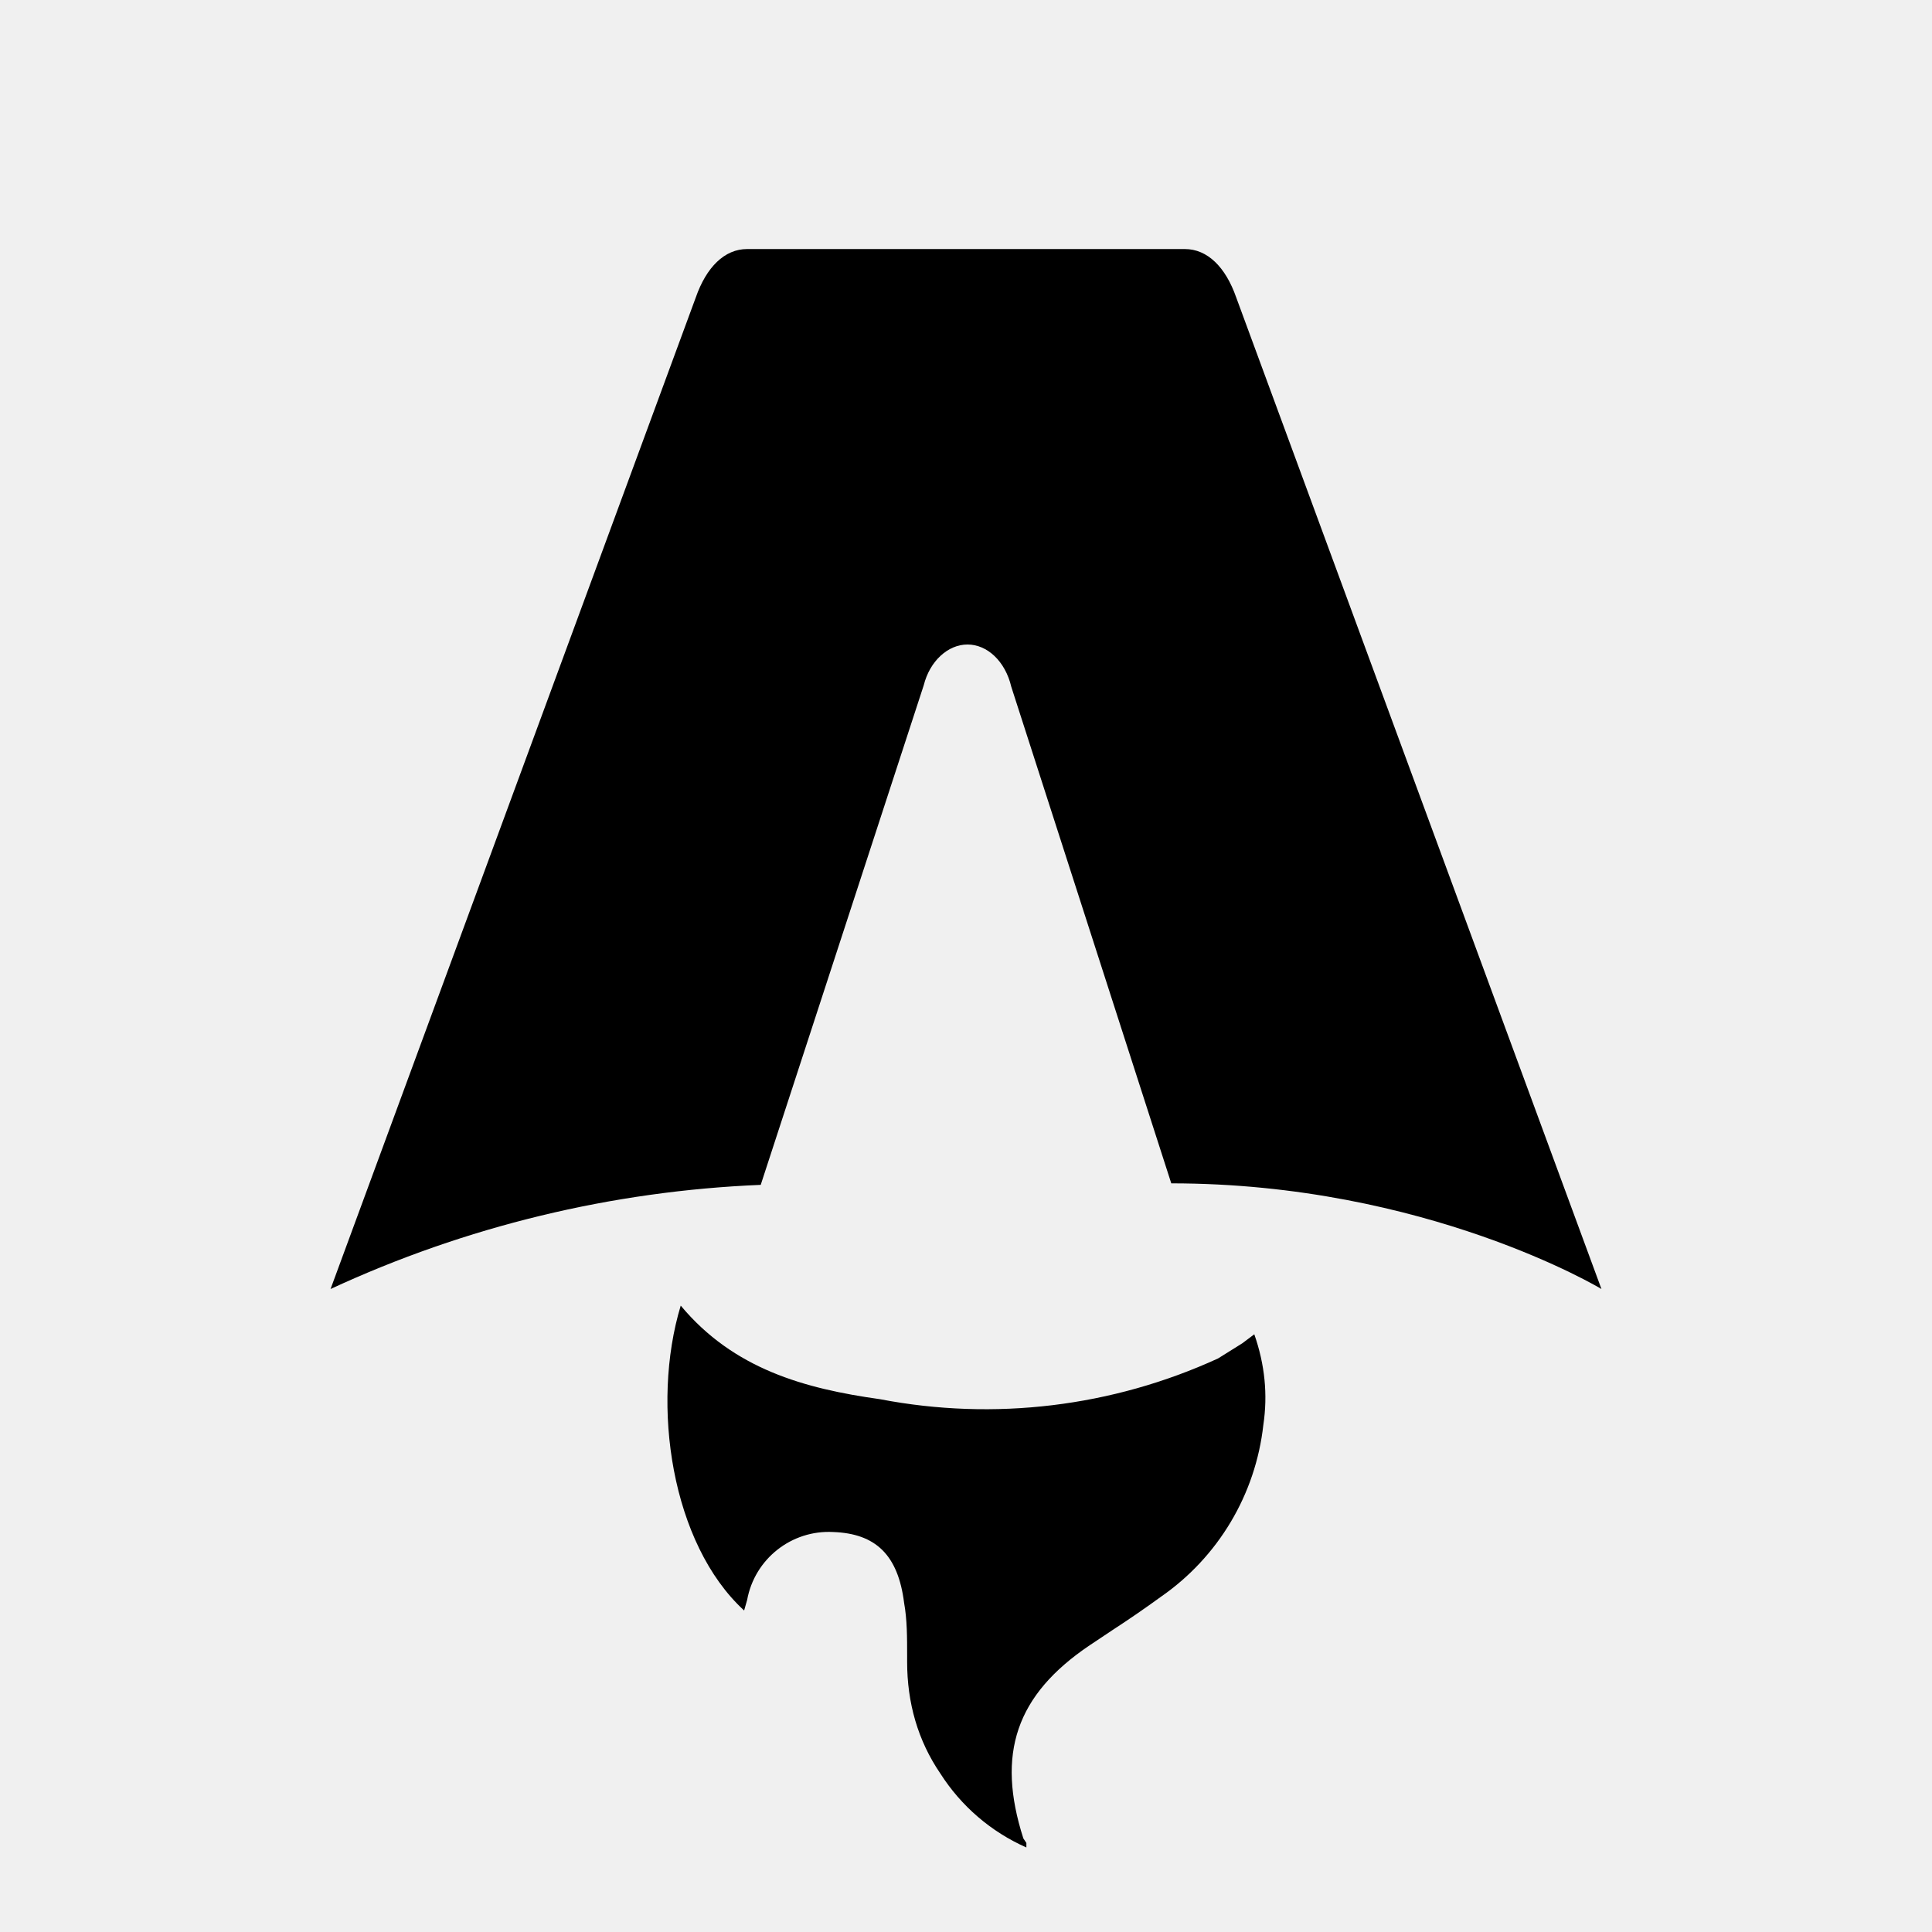
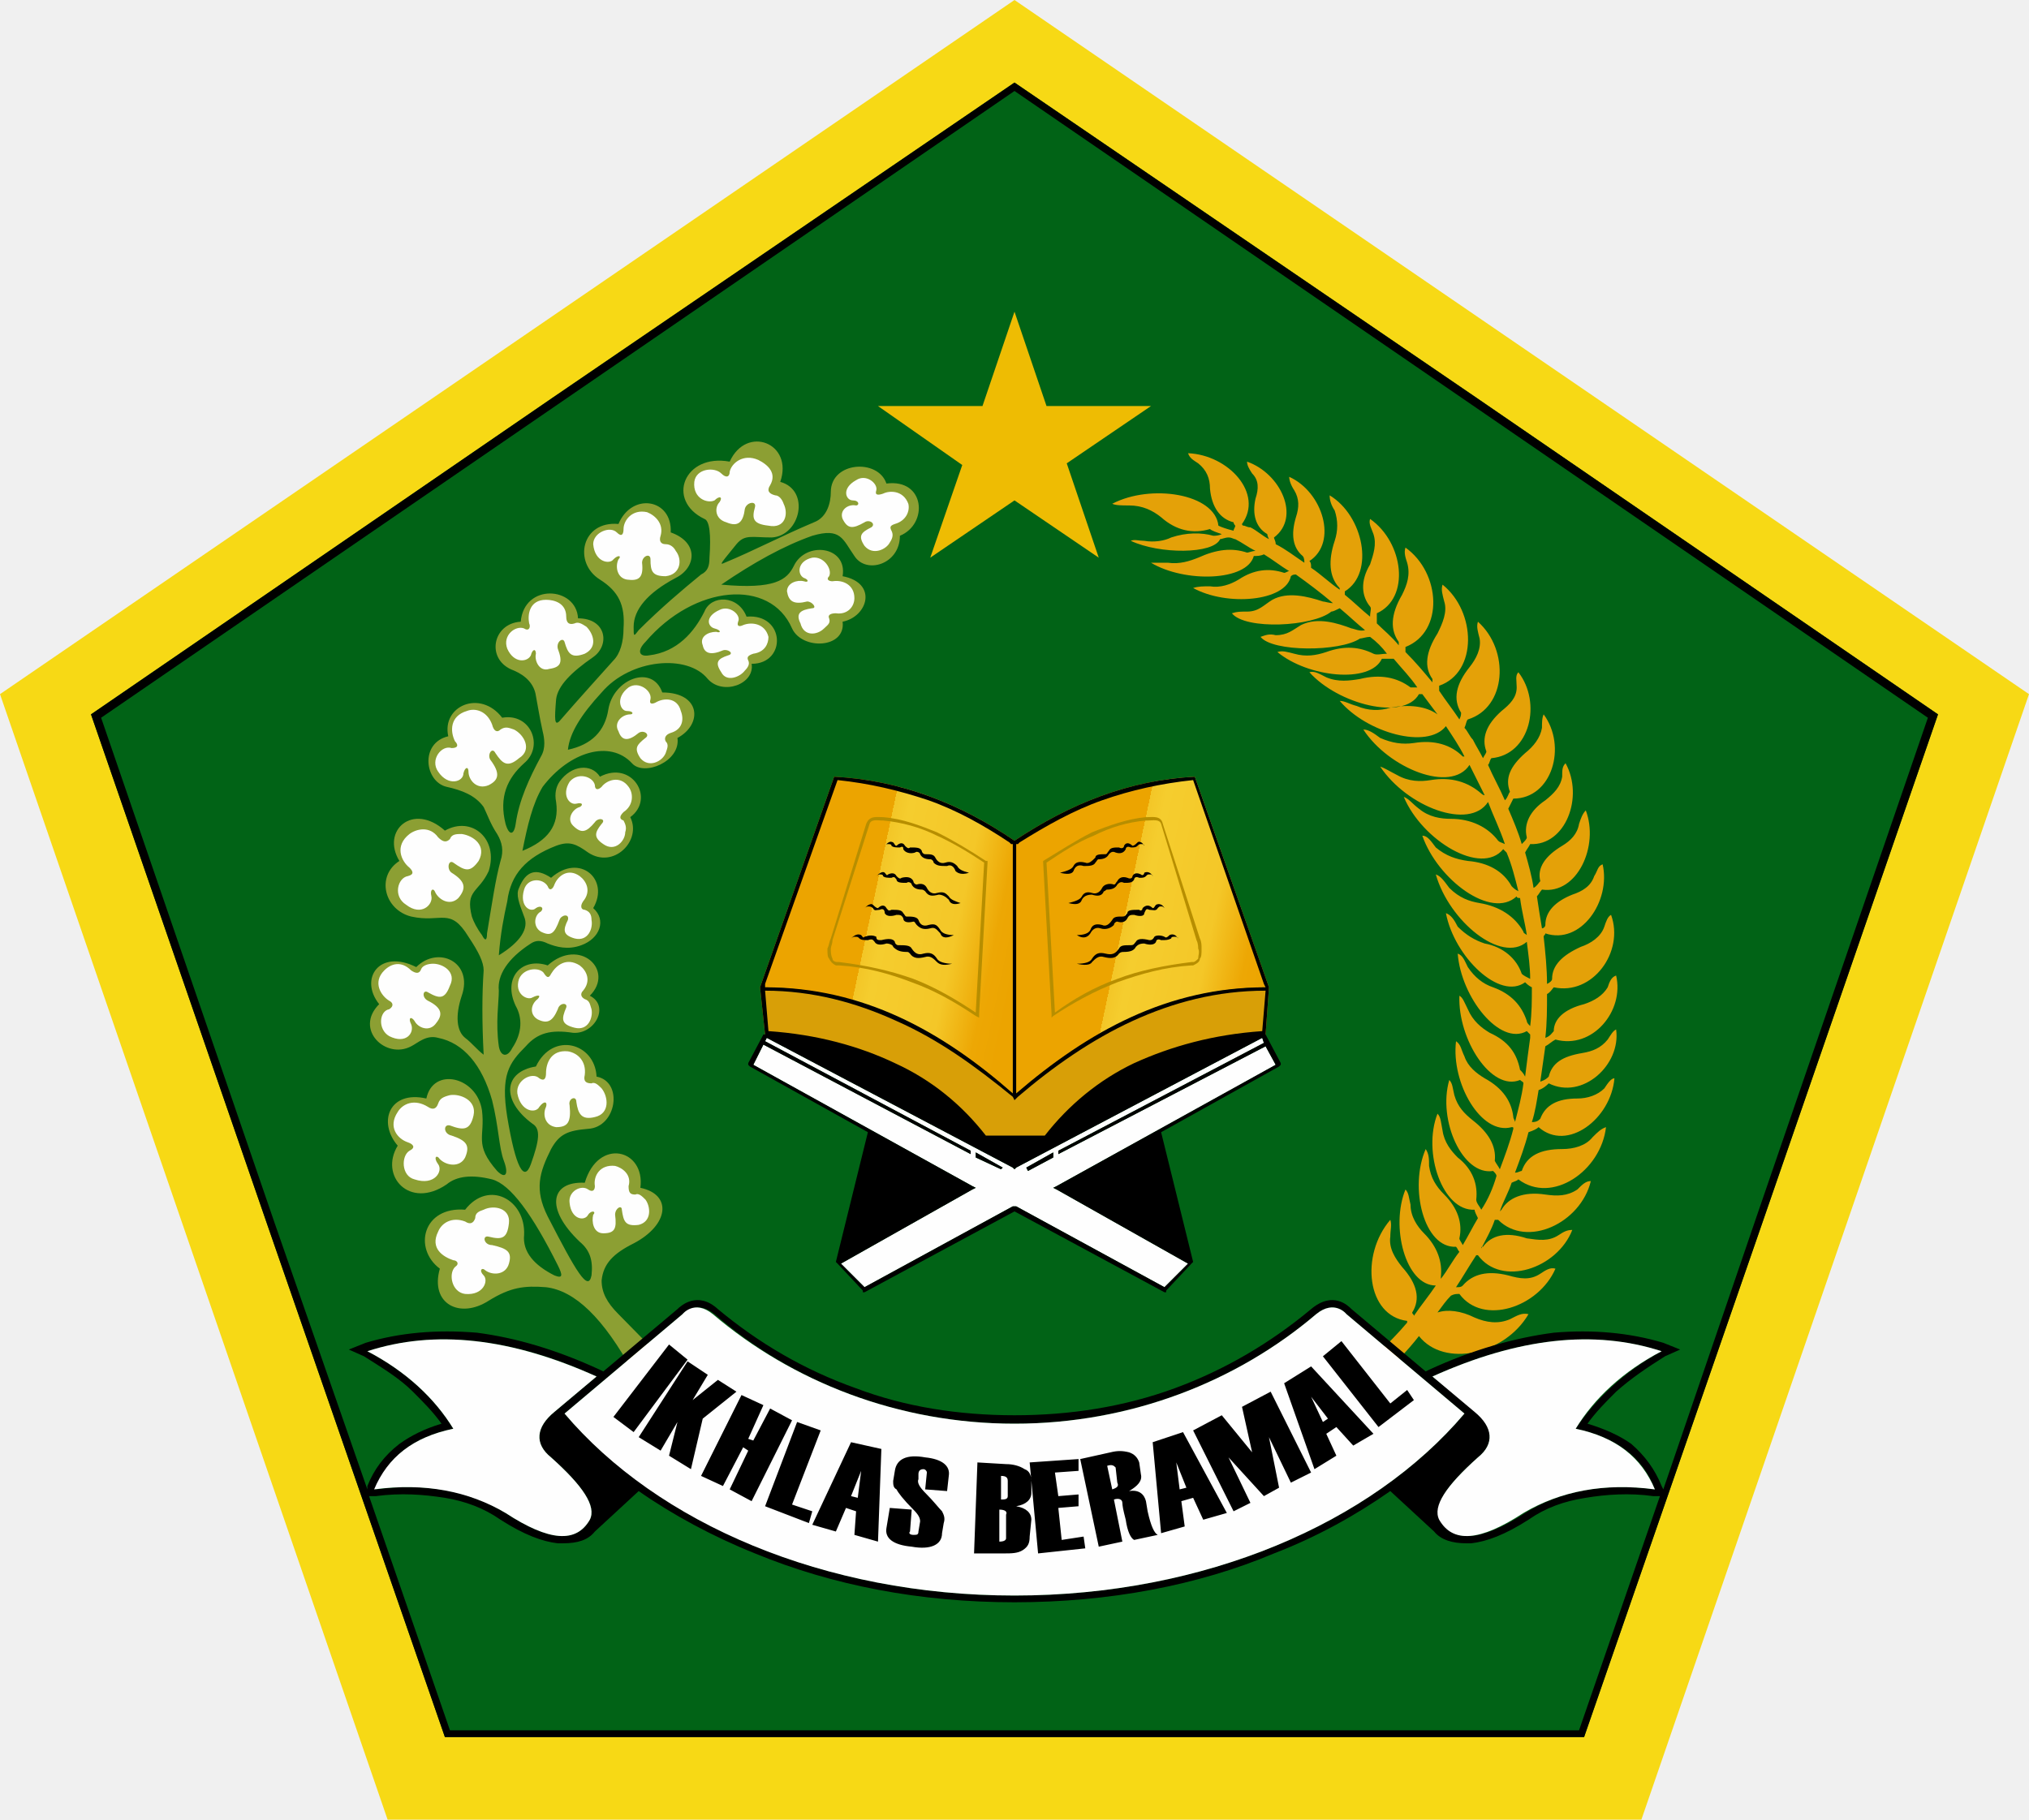
- <svg xmlns="http://www.w3.org/2000/svg" fill="none" viewBox="0 0 128 128">
-   <path d="M50.4 78.5a75.1 75.1 0 0 0-28.5 6.9l24.2-65.7c.7-2 1.9-3.2 3.4-3.2h29c1.5 0 2.7 1.2 3.4 3.2l24.2 65.7s-11.6-7-28.5-7L67 45.5c-.4-1.7-1.6-2.8-2.9-2.8-1.3 0-2.5 1.1-2.9 2.7L50.4 78.5Zm-1.1 28.2Zm-4.2-20.2c-2 6.6-.6 15.8 4.2 20.2a17.5 17.5 0 0 1 .2-.7 5.5 5.5 0 0 1 5.7-4.5c2.8.1 4.3 1.5 4.7 4.7.2 1.1.2 2.3.2 3.5v.4c0 2.7.7 5.2 2.2 7.4a13 13 0 0 0 5.7 4.9v-.3l-.2-.3c-1.8-5.6-.5-9.5 4.4-12.8l1.5-1a73 73 0 0 0 3.2-2.2 16 16 0 0 0 6.8-11.4c.3-2 .1-4-.6-6l-.8.6-1.6 1a37 37 0 0 1-22.4 2.7c-5-.7-9.7-2-13.2-6.2Z" />
-   <style>
-         path { fill: #000; }
-         @media (prefers-color-scheme: dark) {
-             path { fill: #FFF; }
-         }
-     </style>
+ <svg xmlns="http://www.w3.org/2000/svg" xmlns:xlink="http://www.w3.org/1999/xlink" xml:space="preserve" width="1204px" height="1080px" version="1.1" style="shape-rendering:geometricPrecision; text-rendering:geometricPrecision; image-rendering:optimizeQuality; fill-rule:evenodd; clip-rule:evenodd" viewBox="0 0 1204 1080">
+   <defs>
+     <style type="text/css">
+    
+     .fil6 {fill:#FEFEFE}
+     .fil5 {fill:black}
+     .fil1 {fill:#016316}
+     .fil2 {fill:#8C9F33}
+     .fil9 {fill:#D89F07}
+     .fil3 {fill:#E4A108}
+     .fil4 {fill:#EEBC03}
+     .fil0 {fill:#F7D915}
+     .fil10 {fill:#B78E00;fill-rule:nonzero}
+     .fil8 {fill:url(#id0)}
+     .fil7 {fill:url(#id1)}
+    
+   </style>
+     <linearGradient id="id0" gradientUnits="userSpaceOnUse" x1="601.002" y1="539.123" x2="754.554" y2="571.761">
+       <stop offset="0" style="stop-opacity:1; stop-color:#ECA400" />
+       <stop offset="0.42" style="stop-opacity:1; stop-color:#ECA400" />
+       <stop offset="0.231" style="stop-opacity:1; stop-color:#EDA804" />
+       <stop offset="0.349" style="stop-opacity:1; stop-color:#F3C627" />
+       <stop offset="0.478" style="stop-opacity:1; stop-color:#F5CD2E" />
+       <stop offset="0.749" style="stop-opacity:1; stop-color:#F4C728" />
+       <stop offset="0.902" style="stop-opacity:1; stop-color:#EDA704" />
+       <stop offset="1" style="stop-opacity:1; stop-color:#ECA400" />
+     </linearGradient>
+     <linearGradient id="id1" gradientUnits="userSpaceOnUse" xlink:href="#id0" x1="450.008" y1="539.123" x2="603.56" y2="571.761">
+   </linearGradient>
+   </defs>
+   <g id="Layer_x0020_1">
+     <g id="_1933516147536">
+       <polygon class="fil0" points="602,0 903,206 1204,412 1089,746 974,1080 602,1080 230,1080 115,746 0,412 301,206 " />
+       <polygon class="fil1" points="602,49 876,236 1150,424 1045,728 940,1031 602,1031 264,1031 159,728 54,424 328,236 " />
+       <path class="fil2" d="M394 806c-7,1 -13,4 -18,9 -18,-33 -35,-49 -52,-51 -13,-1 -21,0 -34,8 -17,11 -35,2 -29,-19 -16,-12 -10,-37 15,-35 14,-18 36,-6 35,15 -1,10 6,18 18,24 5,2 5,0 2,-6 -15,-30 -28,-48 -39,-51 -12,-3 -21,-2 -27,3 -22,15 -40,-5 -29,-23 -12,-14 -5,-33 17,-28 4,-19 30,-13 33,7 2,16 -5,20 9,36 5,5 7,2 4,-6 -3,-8 -3,-20 -7,-36 -6,-21 -17,-34 -32,-37 -7,-2 -12,3 -16,5 -15,8 -34,-10 -19,-25 -12,-15 0,-33 22,-22 13,-13 34,-3 27,17 -4,12 -3,21 2,25 4,3 7,7 11,10 -1,-19 -1,-36 0,-50 0,-5 -3,-11 -9,-20 -11,-18 -16,-8 -34,-12 -16,-4 -21,-24 -7,-33 -11,-18 8,-35 27,-18 16,-9 32,5 26,24 -6,13 -14,11 -10,27 1,3 3,7 6,11 2,4 3,3 3,-1 3,-18 5,-32 8,-43 2,-6 1,-11 -2,-16 -4,-6 -6,-12 -8,-16 -5,-7 -13,-10 -22,-12 -13,-3 -16,-26 1,-30 -4,-18 19,-28 32,-11 17,-3 25,17 13,27 -10,9 -15,20 -11,36 2,7 5,7 6,0 2,-14 8,-27 15,-40 3,-5 2,-11 1,-15 -2,-9 -3,-16 -4,-21 -1,-7 -6,-12 -13,-15 -17,-6 -13,-28 4,-29 2,-23 33,-21 34,-2 17,0 19,16 9,23 -13,9 -21,17 -22,25 -1,12 -1,16 2,13 13,-15 24,-27 32,-36 4,-4 6,-11 6,-19 1,-14 -3,-22 -14,-29 -16,-10 -11,-35 11,-33 8,-19 32,-15 31,5 17,6 15,21 3,27 -17,9 -25,19 -25,29 0,6 0,6 3,2 13,-13 26,-24 37,-33 4,-2 5,-5 5,-10 1,-14 0,-22 -3,-23 -23,-11 -12,-39 15,-34 10,-22 38,-11 30,12 18,5 12,32 -5,33 -12,0 -16,-2 -21,4 -8,10 -11,13 -7,11 17,-7 34,-16 53,-24 8,-3 10,-12 10,-18 0,-18 28,-20 33,-5 23,-3 25,24 8,31 0,17 -20,23 -27,12 -7,-10 -8,-17 -25,-12 -17,6 -35,16 -54,29 32,3 39,-3 43,-11 7,-15 32,-12 29,6 21,4 15,24 0,27 2,16 -24,17 -30,4 -13,-30 -58,-26 -87,8 -5,5 -4,9 2,8 17,-2 27,-14 33,-26 4,-10 20,-10 25,3 23,-2 24,28 3,28 2,12 -17,19 -26,9 -12,-15 -46,-12 -63,8 -12,13 -19,24 -20,34 14,-3 22,-11 24,-24 3,-18 26,-27 32,-10 23,0 24,19 9,27 2,14 -20,23 -27,15 -13,-14 -37,-7 -53,14 -6,10 -9,23 -12,38 15,-6 22,-15 20,-29 -1,-5 0,-9 2,-12 7,-10 19,-11 24,-3 19,-10 33,13 18,24 7,14 -10,31 -25,21 -7,-5 -11,-7 -19,-4 -18,7 -27,17 -29,33 -2,9 -4,19 -5,32 13,-8 18,-16 15,-23 -3,-8 -5,-13 -3,-17 4,-10 10,-12 19,-6 17,-15 35,1 25,18 8,7 4,18 -7,22 -8,3 -15,1 -20,-1 -4,-2 -7,-2 -10,0 -14,9 -20,19 -19,28 0,7 -2,19 0,33 1,6 5,7 8,1 6,-9 6,-18 2,-25 -8,-17 4,-29 19,-24 19,-17 40,3 25,18 12,6 3,23 -10,22 -13,-2 -21,0 -28,8 -10,10 -15,17 -11,42 5,30 10,39 14,28 5,-14 6,-21 1,-24 -19,-14 -17,-31 2,-34 10,-21 35,-14 36,6 16,3 12,30 -5,31 -12,1 -17,3 -22,12 -7,14 -10,24 -2,40 17,33 24,45 26,35 1,-9 -1,-15 -7,-20 -21,-20 -17,-36 3,-35 8,-27 36,-20 33,3 19,4 17,22 -4,33 -12,6 -18,12 -19,22 0,7 3,13 10,20 10,10 18,19 27,26z" />
+       <path class="fil3" d="M818 819c3,-8 3,-13 0,-16 6,-6 12,-12 17,-18l0 -1c-24,-3 -28,-39 -10,-60 1,3 0,6 0,10 -1,7 3,13 7,18 9,10 11,19 6,27 0,1 1,1 1,2 4,-6 9,-12 13,-18 -18,0 -27,-35 -18,-57 2,2 2,5 3,9 0,7 4,13 8,17 8,8 11,17 10,26 0,0 0,1 0,1 4,-5 7,-11 11,-16 -1,-1 -1,-2 -2,-3 -19,1 -28,-35 -18,-58 2,3 2,6 2,10 1,7 4,12 9,17 8,8 11,17 9,26 0,1 1,2 2,4 3,-5 6,-11 9,-16 -1,-2 -2,-4 -2,-5 -19,1 -31,-34 -22,-57 2,2 2,5 3,10 1,7 5,12 9,16 9,7 12,16 11,25 0,2 2,4 3,6 4,-6 7,-13 9,-20 0,-1 -1,-2 -2,-3 -18,3 -33,-30 -26,-54 2,2 2,5 3,9 2,7 6,11 11,15 9,7 14,15 13,24 1,2 2,3 3,5 3,-8 6,-16 8,-24 0,-1 0,-1 -1,-1 -18,5 -36,-26 -33,-51 3,2 3,5 5,9 2,6 7,10 12,13 11,6 16,14 17,23 0,1 1,2 1,3 2,-8 4,-15 5,-23 0,-1 -1,-1 -2,-2 -17,7 -37,-24 -36,-50 2,1 3,4 5,8 3,7 8,11 13,14 11,5 16,12 18,22 1,1 2,2 3,4 1,-8 2,-16 3,-23 0,-1 0,-2 0,-2 -1,-1 -1,-1 -2,-2 -16,9 -39,-20 -41,-46 3,1 4,4 6,8 4,6 9,10 15,12 11,4 17,11 20,20 0,1 1,2 2,3 1,-8 1,-15 1,-23 -2,-1 -3,-2 -4,-3 -15,11 -42,-15 -47,-41 3,1 5,4 7,8 5,5 10,8 16,10 11,2 19,9 22,18 1,1 3,2 5,3 0,-7 -1,-14 -2,-22 0,0 0,0 0,0 -15,13 -46,-12 -54,-40 3,1 5,4 8,8 6,6 12,8 18,9 12,2 21,8 26,17 0,1 1,1 2,2 -1,-7 -3,-14 -4,-22 -1,0 -2,0 -2,-1 -15,14 -47,-10 -56,-36 3,0 5,3 8,7 6,5 12,7 19,8 12,1 21,6 26,15 1,1 2,2 4,3 -2,-8 -4,-16 -7,-23 -1,-1 -1,-1 -2,-2 -13,16 -48,-5 -59,-31 3,1 5,4 9,7 6,5 13,6 19,6 12,0 22,5 28,13 1,1 2,1 4,2 -3,-9 -7,-17 -10,-25l0 0c-11,17 -48,3 -64,-21 3,1 6,3 10,5 7,4 14,4 20,3 12,-2 22,1 30,8 0,0 1,1 2,1 -3,-6 -6,-12 -9,-18 -11,17 -48,2 -63,-21 3,0 6,2 10,5 7,3 13,4 20,3 12,-2 22,1 29,8 0,0 1,0 1,0 -3,-6 -7,-12 -11,-18 -11,14 -47,4 -63,-15 3,0 6,2 10,3 7,3 14,3 20,1 11,-2 21,-1 28,4 -3,-4 -6,-8 -9,-12 -1,0 -2,0 -2,0 -9,16 -48,6 -65,-13 3,-1 6,1 10,3 7,3 14,2 20,1 12,-3 22,-1 30,5 1,0 3,0 4,0 -4,-6 -9,-11 -14,-17 -3,0 -5,0 -7,0 -7,15 -44,11 -62,-4 3,-1 6,0 10,1 7,2 13,1 19,-1 11,-4 20,-3 28,1 2,1 5,0 8,0 -3,-4 -6,-7 -10,-10 -2,0 -5,1 -6,1 -12,8 -52,8 -59,-1 3,-1 5,-2 9,-1 7,0 10,-3 15,-6 10,-5 22,-1 30,2 1,0 5,2 8,1 -5,-4 -9,-8 -15,-13 -2,1 -4,2 -5,2 -11,9 -51,11 -59,1 3,-1 5,-1 9,-1 7,0 10,-4 15,-7 9,-5 21,-2 30,1 1,0 4,1 6,1 -7,-6 -15,-12 -22,-17 -1,0 -2,0 -3,1 -3,15 -38,18 -58,7 3,-1 6,-1 10,-1 6,1 12,-1 17,-4 9,-6 18,-7 27,-4 1,0 2,-1 3,-1 -5,-3 -10,-7 -15,-10 -2,1 -4,1 -6,1 -4,15 -41,16 -61,4 3,0 6,0 10,0 7,1 13,-1 18,-3 11,-5 20,-6 29,-3 1,0 3,-1 5,-1 -4,-2 -8,-5 -12,-7 0,0 0,0 0,0 -1,0 -2,-1 -4,-1 -2,0 -4,1 -5,1 -4,9 -36,9 -53,1 2,-1 5,0 8,0 6,1 12,0 16,-2 9,-3 18,-3 25,-1 1,0 3,0 5,-1 -3,-1 -6,-2 -7,-3 -10,3 -20,1 -29,-7 -5,-4 -11,-7 -19,-7 -4,0 -8,0 -10,-1 23,-12 61,-6 63,13 2,1 5,2 9,3 0,0 0,0 0,0 0,-1 1,-2 1,-3 0,0 -1,-1 -1,-2 -8,-2 -13,-9 -14,-20 0,-6 -2,-11 -7,-15 -3,-2 -5,-3 -6,-6 24,1 45,24 32,42 0,0 0,1 1,1 1,0 2,1 4,1 4,2 7,5 11,7 -1,-2 -1,-3 -1,-3 -7,-4 -9,-12 -7,-21 2,-6 2,-11 -2,-15 -2,-3 -3,-5 -3,-7 20,7 32,33 16,45 0,1 1,2 1,4 6,3 11,7 17,11 0,-1 0,-3 -1,-4 -6,-5 -7,-13 -4,-23 2,-6 2,-11 -1,-16 -2,-3 -3,-6 -3,-8 20,9 29,39 12,50 1,1 1,2 1,4 6,4 11,9 17,13 0,-1 0,-1 -1,-2 -5,-6 -6,-15 -2,-27 2,-6 2,-12 0,-18 -2,-3 -3,-6 -3,-9 20,12 27,46 9,57 0,1 0,2 0,2 5,4 10,9 15,13 0,-3 1,-5 0,-6 -5,-6 -6,-15 0,-25 2,-6 4,-12 2,-18 -1,-3 -3,-6 -2,-9 20,14 24,47 4,56 0,1 0,3 0,6 4,4 9,8 13,13 0,-1 0,-2 0,-2 -5,-7 -5,-16 2,-28 3,-6 5,-12 3,-19 -1,-3 -2,-6 -1,-9 21,15 23,50 0,59 0,1 0,2 0,3 6,6 11,12 16,18 0,0 0,-1 0,-2 -5,-7 -4,-16 3,-27 3,-6 6,-13 4,-19 -1,-4 -2,-7 -1,-10 20,16 21,52 -2,60 0,1 0,2 0,3 4,6 8,11 12,17 1,-2 1,-3 1,-4 -5,-8 -3,-17 5,-27 4,-5 7,-11 6,-17 -1,-4 -2,-7 -1,-10 19,17 17,51 -6,58 -1,1 -1,3 -2,5 2,2 3,5 5,7 2,4 4,7 6,11 1,-2 2,-3 2,-4 -3,-8 0,-16 9,-24 5,-4 9,-8 9,-14 0,-4 -1,-7 1,-9 14,18 7,49 -16,51 -1,1 -1,3 -2,4 3,7 7,14 10,21 2,-2 2,-4 3,-5 -3,-8 0,-15 9,-23 5,-4 9,-9 10,-15 0,-3 0,-6 1,-8 14,19 5,50 -18,50 -1,2 -2,4 -3,6 3,7 6,14 8,21 2,-2 3,-3 3,-4 -2,-8 2,-16 11,-22 5,-4 9,-8 10,-14 0,-4 0,-6 2,-8 11,20 0,49 -21,48 -1,2 -2,3 -3,5 2,7 4,14 5,21 2,-1 3,-3 4,-4 -2,-8 3,-15 13,-21 5,-3 9,-7 10,-13 1,-3 2,-6 4,-8 8,21 -5,50 -26,47 -1,1 -2,3 -3,4 1,7 2,13 3,19 1,0 2,-1 2,-2 0,-8 6,-14 16,-18 6,-2 11,-5 13,-11 2,-3 2,-6 5,-7 5,22 -13,48 -34,41 0,1 -1,1 -1,2 1,9 2,19 2,28 2,-1 3,-2 3,-3 0,-8 6,-14 17,-19 6,-2 12,-6 14,-12 1,-3 2,-6 4,-7 8,22 -11,48 -34,43 -1,1 -2,3 -4,4 0,9 0,17 -1,26 3,-1 4,-3 5,-4 0,-7 6,-13 18,-16 6,-2 11,-5 14,-10 1,-3 2,-6 5,-7 5,21 -14,44 -36,38 -2,1 -4,3 -6,4 -1,7 -2,14 -3,21 3,-1 4,-2 5,-3 2,-8 8,-12 20,-14 6,-1 11,-3 15,-8 2,-3 3,-5 5,-6 3,21 -20,42 -40,32 -1,1 -3,3 -6,4 -1,6 -2,13 -4,19 3,0 4,-1 5,-2 3,-8 10,-12 22,-12 6,0 12,-2 16,-6 2,-3 4,-6 6,-6 -2,24 -28,44 -45,29 -1,1 -3,2 -6,3 -2,8 -5,16 -8,24 2,0 3,-1 4,-1 3,-9 11,-13 24,-13 7,0 14,-2 18,-7 3,-3 5,-5 8,-6 -3,26 -32,46 -52,31 -1,1 -2,1 -4,2 -2,6 -5,11 -7,17 0,0 0,0 1,-1 4,-7 13,-11 26,-9 7,1 13,1 19,-3 3,-3 5,-5 8,-5 -6,25 -38,40 -55,23 -1,0 -1,0 -2,0 -2,6 -5,11 -8,17 0,-1 0,-1 1,-1 5,-7 14,-9 26,-5 7,1 13,2 19,-2 3,-2 5,-3 8,-3 -9,23 -42,34 -56,15 0,0 -1,0 -1,0 -4,6 -8,13 -12,19 2,0 3,0 4,-1 6,-7 15,-9 27,-6 7,2 13,3 19,-1 3,-2 6,-4 9,-3 -10,23 -43,34 -57,15 -2,0 -3,0 -5,1 -3,3 -5,6 -8,10 6,-2 14,-1 22,3 7,3 14,4 21,1 4,-2 7,-4 11,-3 -14,24 -50,32 -65,13 -7,9 -15,17 -24,26z" />
+       <polygon class="fil4" points="602,185 621,241 683,241 633,275 652,331 602,297 552,331 571,276 521,241 583,241 " />
+       <path class="fil5" d="M602 49l274 187 274 188 -105 304 -105 303 -338 0 -338 0 -105 -303 -105 -304 274 -188 274 -187zm-333 799c-24,5 -39,17 -46,36 30,-4 56,1 77,14 26,17 42,18 50,4 4,-8 -4,-20 -23,-37 -10,-8 -9,-18 2,-27l25 -21c-50,-23 -96,-28 -136,-15 23,12 40,28 51,46zm666 0c24,5 40,17 47,36 -30,-4 -56,1 -77,14 -26,17 -43,18 -50,4 -5,-8 3,-20 22,-37 10,-8 9,-18 -1,-27l-26 -21c51,-23 96,-28 136,-15 -22,12 -39,28 -51,46zm-110 37l26 24c4,5 11,7 19,7 1,0 2,0 3,0 9,-1 20,-5 34,-14 10,-7 21,-11 34,-13 12,-2 26,-3 40,-1l4 0 -48 139 -335 0 -335 0 -48 -139 4 0c15,-2 28,-1 41,1 12,2 23,6 33,13 14,9 25,13 34,14 1,0 2,0 3,0 9,0 15,-2 19,-7l26 -24c20,14 44,27 69,37 46,19 98,29 154,29 56,0 109,-10 154,-29 26,-10 49,-23 69,-37zm162 -1l-1 -2c-4,-10 -10,-18 -18,-25 -7,-5 -16,-9 -26,-12 5,-7 11,-13 17,-19 9,-8 18,-14 29,-21l9 -4 -10 -4c-20,-6 -42,-8 -65,-6 -23,3 -48,10 -74,22l-2 1 -44 -37c-2,-2 -11,-11 -24,0 -24,20 -51,36 -81,47 -30,11 -62,16 -95,16 -33,0 -65,-5 -94,-16 -31,-11 -58,-27 -82,-47 -12,-11 -22,-2 -24,0l-44 37 -2 -1c-26,-12 -50,-19 -73,-22 -24,-2 -46,0 -66,6l-10 4 9 4c11,7 21,13 29,21 6,6 12,12 17,19 -10,3 -18,7 -25,12 -9,7 -15,15 -19,25l0 2 -55 -158 -103 -300 271 -186 271 -186 271 186 271 186 -103 300 -54 158zm-118 -45c-55,65 -154,108 -267,108 -113,0 -211,-43 -267,-108l70 -59c0,0 8,-9 19,0 46,40 109,65 178,65 69,0 132,-25 179,-65 11,-9 18,0 18,0l70 59z" />
+       <path class="fil6" d="M875 838l-25 -21c51,-23 96,-28 136,-15 -23,12 -40,28 -51,46 24,5 39,17 47,36 -30,-4 -56,1 -78,14 -26,17 -42,18 -50,4 -4,-8 4,-20 23,-37 10,-8 9,-18 -2,-27zm-124 -217l-123 64 0 -2 122 -64 -1 -3 -146 77 -1 1 -1 -1 -146 -77 -1 2 122 65 0 2 -123 -65 -6 12 130 72 2 1 -2 1 -78 44 14 14 88 -48 1 0 1 0 88 48 14 -14 -78 -44 -2 -1 2 -1 130 -72 -6 -11zm-126 66l-15 8 -1 -2 16 -9 0 3zm-46 -3l16 9 -1 1 -15 -7 0 -3zm-319 47c-5,10 3,15 9,17 2,0 4,2 1,4 -4,4 -2,15 6,16 11,1 14,-8 11,-11 -3,-3 -1,-5 1,-3 4,3 12,3 14,-4 2,-7 -1,-9 -10,-11 -5,0 -6,-6 -2,-5 8,2 11,1 12,-8 1,-9 -9,-11 -15,-8 -3,1 -5,2 -5,5 -1,3 -3,4 -6,2 -8,-3 -14,1 -16,6zm279 -432c-3,-8 -11,-8 -15,-6 -3,1 -5,1 -4,-2 1,-4 -6,-10 -12,-6 -9,5 -6,12 -2,12 4,0 4,3 2,3 -5,-1 -10,3 -8,8 3,6 6,6 13,2 3,-2 7,1 4,3 -6,3 -8,5 -4,11 5,6 13,2 15,-2 2,-3 2,-5 1,-7 -1,-2 -1,-3 2,-4 7,-2 9,-8 8,-12zm-32 56c0,-8 -7,-11 -13,-10 -2,0 -4,-1 -2,-3 2,-4 -3,-12 -10,-11 -9,2 -9,10 -5,12 3,1 3,3 0,2 -4,-1 -10,1 -10,6 1,6 4,8 12,6 3,0 6,4 3,4 -7,1 -10,3 -7,9 2,8 10,7 14,3 2,-2 4,-3 3,-6 -1,-2 1,-3 4,-3 7,1 11,-4 11,-9zm-57 -82c-9,-4 -16,2 -17,7 0,3 -2,4 -5,1 -4,-4 -15,-3 -16,5 -1,10 8,13 12,11 3,-3 5,-2 3,1 -3,3 -3,10 4,12 7,3 10,0 11,-8 1,-4 7,-5 6,-1 -2,7 -1,10 8,11 10,2 12,-7 9,-13 -1,-3 -3,-5 -5,-5 -4,-1 -5,-3 -3,-6 4,-7 -1,-12 -7,-15zm-66 31c-9,-2 -14,5 -14,10 0,3 -1,5 -4,2 -4,-4 -14,0 -14,7 1,11 10,12 12,9 3,-3 5,-2 3,0 -2,4 -1,11 5,12 7,1 10,-1 9,-10 0,-4 5,-6 5,-2 0,7 1,10 9,10 9,-1 10,-10 6,-15 -1,-2 -3,-4 -6,-4 -3,0 -4,-2 -3,-5 2,-7 -3,-12 -8,-14zm72 74c-2,-8 -10,-9 -15,-7 -2,1 -4,1 -3,-2 2,-4 -5,-10 -11,-7 -9,4 -7,10 -3,11 4,1 4,3 1,2 -5,0 -10,3 -8,8 1,5 5,6 12,3 3,-1 7,2 3,3 -6,2 -8,4 -4,10 3,6 11,3 14,-1 2,-2 3,-4 2,-6 -1,-2 0,-3 3,-4 7,-1 9,-6 9,-10zm-132 -22c-10,0 -11,9 -10,14 1,2 0,5 -3,3 -5,-2 -13,4 -10,12 4,9 12,8 14,4 1,-4 3,-4 3,-1 -1,4 2,11 8,9 7,-1 8,-4 5,-12 -1,-4 3,-7 4,-4 2,7 4,10 12,7 8,-4 5,-12 1,-16 -3,-2 -5,-3 -7,-2 -3,1 -5,0 -5,-4 0,-8 -7,-10 -12,-10zm80 66c-2,-8 -10,-8 -15,-5 -2,1 -4,1 -3,-2 1,-5 -7,-11 -13,-7 -8,6 -5,14 -1,14 4,0 4,2 2,2 -5,0 -10,5 -7,10 2,6 6,6 12,1 3,-2 7,1 4,3 -5,4 -7,6 -3,12 5,6 13,2 15,-3 1,-3 2,-5 0,-7 -1,-2 0,-4 3,-5 7,-2 8,-8 6,-13zm-127 0c-10,3 -10,12 -7,18 2,2 2,4 -2,4 -6,-2 -13,7 -8,14 6,9 15,6 15,1 1,-4 3,-4 3,-1 0,5 5,11 12,8 6,-3 7,-7 1,-15 -2,-3 1,-8 3,-4 4,6 7,9 14,3 8,-5 3,-14 -3,-17 -3,-1 -5,-2 -8,0 -2,2 -4,1 -5,-3 -3,-8 -10,-10 -15,-8zm96 45c-5,-7 -13,-4 -16,0 -2,2 -4,2 -4,-1 -1,-5 -10,-8 -15,-2 -5,8 0,14 4,13 4,-1 4,1 2,2 -4,1 -8,7 -4,11 5,5 8,4 13,-2 2,-3 7,-2 4,1 -4,5 -5,8 1,12 7,5 13,-2 13,-7 1,-3 0,-5 -1,-7 -3,-1 -2,-3 0,-5 6,-4 6,-11 3,-15zm-130 28c-9,7 -5,16 0,20 2,2 3,4 -1,5 -6,1 -9,12 -1,17 9,7 16,0 15,-5 -1,-4 1,-5 2,-3 2,5 9,9 14,4 5,-6 4,-10 -4,-15 -3,-2 -2,-8 1,-6 7,5 10,6 15,-1 5,-9 -3,-15 -10,-16 -3,0 -6,0 -7,3 -2,2 -4,2 -7,-1 -5,-7 -13,-5 -17,-2zm101 25c-7,-5 -13,0 -15,5 -1,3 -3,4 -4,1 -3,-5 -12,-5 -14,2 -3,10 4,14 7,11 3,-2 5,0 3,2 -4,2 -5,9 0,12 6,3 8,1 11,-7 1,-3 6,-4 5,0 -3,6 -3,9 4,11 8,2 11,-6 10,-11 0,-3 -1,-5 -4,-6 -2,0 -3,-2 -1,-5 5,-6 2,-12 -2,-15zm0 53c-8,-5 -14,0 -17,5 -1,2 -2,3 -4,0 -2,-4 -12,-4 -15,3 -3,9 5,13 8,11 4,-2 5,-1 3,1 -4,3 -5,9 0,12 6,3 9,1 12,-6 1,-4 6,-4 5,-1 -3,7 -3,10 5,12 8,2 11,-6 10,-11 -1,-3 -1,-5 -4,-6 -2,-1 -3,-3 -1,-5 5,-6 2,-12 -2,-15zm-116 3c-7,7 -2,15 3,18 2,1 3,3 0,5 -6,1 -7,12 0,16 10,5 15,-2 13,-7 -2,-4 0,-5 2,-2 2,4 9,7 13,1 4,-5 3,-9 -5,-13 -4,-2 -3,-7 0,-5 7,4 10,4 13,-4 4,-8 -4,-13 -10,-13 -3,0 -6,1 -7,3 -1,3 -3,3 -6,1 -6,-6 -12,-4 -16,0zm109 48c-10,-1 -13,7 -13,13 0,3 -1,5 -4,3 -4,-4 -14,1 -13,9 2,11 11,12 13,8 3,-4 5,-3 4,0 -2,4 -1,11 6,12 7,0 9,-3 8,-13 -1,-4 4,-6 4,-2 1,7 3,11 11,9 9,-2 8,-12 4,-17 -2,-2 -4,-4 -6,-3 -3,0 -5,-1 -4,-5 1,-8 -4,-13 -10,-14zm-101 36c-6,9 0,16 6,18 3,1 5,3 1,5 -5,3 -5,15 3,17 12,4 17,-5 14,-9 -3,-4 -1,-6 1,-3 4,4 12,5 15,-1 3,-7 1,-10 -8,-13 -5,-1 -5,-7 -1,-6 8,3 12,3 14,-6 2,-9 -8,-13 -14,-12 -4,1 -6,2 -7,5 -1,3 -3,4 -6,2 -8,-5 -15,-2 -18,3zm129 32c-9,-1 -13,6 -12,12 0,2 -1,4 -4,2 -4,-3 -12,1 -11,8 1,10 9,11 11,7 2,-3 5,-2 3,0 -1,4 0,11 6,11 7,0 8,-3 7,-11 0,-4 4,-6 4,-3 1,7 2,10 10,9 8,-2 7,-11 4,-15 -2,-2 -4,-4 -6,-3 -3,0 -4,-1 -4,-5 2,-7 -4,-11 -8,-12zm-36 146l25 -21c-51,-23 -96,-28 -136,-15 23,12 40,28 51,46 -24,5 -39,17 -47,36 30,-4 56,1 78,14 26,17 42,18 50,4 4,-8 -4,-20 -23,-37 -10,-8 -9,-18 2,-27zm540 1c-55,65 -154,108 -267,108 -113,0 -212,-43 -267,-108l70 -59c0,0 7,-9 18,0 47,40 110,65 179,65 69,0 132,-25 179,-65 11,-9 18,0 18,0l70 59z" />
+       <path class="fil7" d="M451 586c60,0 108,26 151,64l0 -151c-32,-22 -68,-36 -107,-38l-44 125z" />
+       <path class="fil8" d="M753 586c-59,0 -107,26 -151,64l0 -151c33,-22 68,-36 107,-38l44 125z" />
+       <path class="fil9" d="M451 586l3 28c58,5 102,26 130,62l37 0c28,-36 71,-57 130,-62l2 -28c-59,0 -107,26 -151,64 -43,-38 -91,-64 -151,-64z" />
+       <path class="fil5" d="M530 500c-2,-1 -3,0 -5,2 1,-1 1,-1 2,-1 1,0 2,0 2,1 1,1 3,1 5,1 2,-1 2,0 2,1 1,2 4,3 7,2 1,-1 3,0 3,1 1,2 3,3 6,3 1,0 2,1 2,2 2,2 4,2 8,2 2,-1 4,0 5,3 2,2 5,2 8,1 -4,-1 -6,-2 -7,-4 -2,-2 -4,-3 -7,-2 -3,1 -5,-1 -6,-3 -1,-2 -3,-2 -6,-2 -1,0 -2,-1 -2,-2 -1,-2 -3,-2 -7,-2 -1,1 -2,0 -3,-1 -1,-2 -3,-2 -5,0 -1,0 -1,-1 -2,-2zm-12 37c-1,-1 -3,0 -5,2 1,-1 2,-1 2,-1 1,0 2,0 3,1 1,2 2,1 4,1 2,-1 3,0 3,2 1,2 4,2 7,1 2,0 3,0 4,2 0,2 2,3 6,2 1,0 1,1 2,2 2,2 4,3 8,2 3,-1 4,1 6,3 1,3 4,3 8,1 -4,0 -7,-1 -8,-3 -2,-3 -3,-4 -7,-3 -3,1 -5,0 -6,-3 -1,-2 -4,-2 -7,-2 -1,0 -1,-1 -2,-2 -1,-2 -3,-2 -7,-2 -2,1 -2,0 -3,-1 -1,-2 -3,-2 -5,0 -1,0 -2,-1 -3,-2zm-7 18c-2,-1 -4,0 -6,2 1,-1 2,-1 2,-1 2,0 2,0 3,1 1,1 3,1 5,1 3,-1 3,0 4,1 1,2 4,2 7,1 2,0 4,1 4,2 2,2 4,3 8,3 1,0 1,0 2,1 2,3 5,3 9,2 3,-1 5,1 7,3 2,2 5,2 9,1 -4,0 -8,-1 -9,-3 -2,-3 -4,-4 -8,-3 -3,1 -5,0 -7,-3 -1,-2 -4,-2 -8,-2 -1,0 -2,-1 -2,-2 -1,-2 -4,-2 -8,-1 -2,0 -3,0 -3,-2 -2,-1 -4,-1 -7,0 -1,1 -1,0 -2,-1zm14 -37c-1,-1 -3,0 -5,2 1,-1 2,-1 2,-1 1,0 2,0 2,1 1,1 3,1 5,1 2,-1 2,0 3,1 0,2 3,2 6,2 1,-1 3,0 3,1 1,2 3,3 6,3 1,0 2,1 2,1 2,3 4,3 8,2 2,0 4,1 6,3 1,3 4,3 7,2 -3,-1 -6,-2 -7,-4 -2,-2 -3,-3 -7,-2 -3,1 -5,-1 -6,-3 -1,-2 -3,-3 -6,-2 -1,0 -2,-1 -2,-2 -1,-2 -3,-3 -7,-2 -1,1 -2,0 -3,-1 -1,-2 -3,-2 -5,-1 -1,1 -1,0 -2,-1z" />
+       <path class="fil5" d="M675 500c1,-1 3,0 4,2 0,-1 -1,-1 -2,-1 -1,0 -1,0 -2,1 -1,1 -2,1 -4,1 -2,-1 -3,0 -3,1 -1,2 -3,3 -6,2 -2,-1 -3,0 -4,1 -1,2 -3,3 -6,3 -1,0 -1,1 -2,2 -1,2 -4,2 -7,2 -3,-1 -5,0 -6,3 -1,2 -4,2 -8,1 4,-1 7,-2 8,-4 1,-2 3,-3 7,-2 2,1 4,-1 6,-3 0,-2 3,-2 6,-2 1,0 1,-1 2,-2 1,-2 3,-2 6,-2 2,1 3,0 3,-1 1,-2 3,-2 5,0 1,0 2,-1 3,-2zm11 37c2,-1 4,0 5,2 -1,-1 -1,-1 -2,-1 -1,0 -1,0 -2,1 -1,2 -3,1 -5,1 -2,-1 -2,0 -3,2 0,2 -3,2 -6,1 -2,0 -3,0 -4,2 -1,2 -3,3 -6,2 -1,0 -2,1 -2,2 -2,2 -5,3 -8,2 -3,-1 -5,1 -6,3 -2,3 -5,3 -8,1 4,0 7,-1 8,-3 1,-3 3,-4 7,-3 2,1 4,0 6,-3 1,-2 3,-2 6,-2 2,0 2,-1 3,-2 0,-2 3,-2 7,-2 1,1 2,0 2,-1 2,-2 4,-2 6,0 1,0 1,-1 2,-2zm8 18c2,-1 4,0 5,2 0,-1 -1,-1 -2,-1 -1,0 -2,0 -2,1 -2,1 -3,1 -6,1 -2,-1 -3,0 -3,1 -1,2 -4,2 -7,1 -3,0 -4,1 -5,2 -1,2 -3,3 -7,3 -1,0 -2,0 -3,1 -2,3 -5,3 -9,2 -3,-1 -5,1 -7,3 -1,2 -5,2 -9,1 5,0 8,-1 9,-3 2,-3 4,-4 8,-3 4,1 6,0 8,-3 1,-2 3,-2 7,-2 2,0 2,-1 3,-2 1,-2 4,-2 8,-1 1,0 2,0 3,-2 1,-1 4,-1 6,0 1,1 2,0 3,-1zm-15 -37c2,-1 4,0 5,2 0,-1 -1,-1 -2,-1 -1,0 -1,0 -2,1 -1,1 -2,1 -4,1 -2,-1 -3,0 -3,1 -1,2 -3,2 -6,2 -2,-1 -3,0 -4,1 -1,2 -3,3 -6,3 -1,0 -1,1 -2,1 -1,3 -4,3 -7,2 -3,0 -5,1 -6,3 -1,3 -4,3 -8,2 4,-1 7,-2 8,-4 1,-2 3,-3 6,-2 3,1 5,-1 6,-3 1,-2 4,-3 7,-2 1,0 1,-1 2,-2 1,-2 3,-3 6,-2 2,1 3,0 3,-1 1,-2 3,-2 5,-1 1,1 2,0 2,-1z" />
+       <path class="fil10" d="M498 571c16,2 30,5 44,10 13,5 25,12 37,20l5 -89c-9,-6 -19,-12 -28,-16 -10,-5 -21,-8 -32,-9l0 0 -1 0 0 0c-2,0 -6,-1 -7,2l-22 69 0 0c0,2 -1,4 -1,5 0,2 0,4 1,6 0,1 1,2 3,2 0,0 0,0 1,0zm43 12c-13,-5 -27,-9 -43,-10 -1,0 -1,0 -2,0 -2,-1 -3,-2 -4,-4 -1,-1 -1,-3 -1,-6 1,-2 1,-4 2,-6l0 0 21 -68c2,-5 6,-4 10,-4l0 0c12,1 22,5 32,9 10,5 20,11 29,17l1 0 0 1 -5 90 0 2 -2 -1c-12,-8 -24,-15 -38,-20z" />
+       <path class="fil10" d="M707 571c-16,2 -31,5 -44,10 -14,5 -26,12 -37,20l-5 -89c9,-6 18,-12 28,-16 10,-5 20,-8 31,-9l0 0 1 0 0 0c3,0 7,-1 8,2l21 69 0 0c1,2 1,4 1,5 1,2 0,4 0,6 -1,1 -2,2 -3,2 0,0 -1,0 -1,0zm-44 12c14,-5 28,-9 44,-10 0,0 1,0 1,0 2,-1 4,-2 4,-4 1,-1 1,-3 1,-6 0,-2 0,-4 -1,-6l0 0 -22 -68c-1,-5 -6,-4 -9,-4l-1 0c-11,1 -22,5 -32,9 -10,5 -19,11 -29,17l0 0 0 1 5 90 0 2 1 -1c12,-8 25,-15 38,-20z" />
+       <path class="fil5" d="M376 850l-12 -9 33 -43 11 9 -32 43zm78 -262l2 24c29,2 54,9 75,19 22,10 40,25 54,43l35 0c14,-18 32,-33 53,-43 22,-10 47,-17 76,-19l2 -24c-29,0 -55,7 -79,18 -24,11 -47,27 -68,45l-2 2 -1 -2c-22,-18 -44,-34 -69,-45 -24,-11 -50,-18 -78,-18zm61 84l-70 -39 -1 -1 0 -1 9 -17 1 0 -3 -28 44 -125c39,2 75,16 107,38 33,-22 68,-36 107,-38l44 125 -2 28 -1 0 1 0 9 17 0 1 -1 1 -70 39 19 77 -1 1 -15 16 0 1 -1 0 -89 -48 -89 48 -1 0 0 -1 -15 -16 -1 -1 19 -77zm85 -171l-1 -1c-15,-10 -31,-19 -48,-25 -18,-6 -35,-10 -54,-12l-43 121 0 2c58,0 105,26 147,63l0 -148 -1 0zm151 85l-1 -2 -42 -121c-19,2 -37,6 -54,12 -17,6 -33,15 -49,25l-1 1 -1 0 0 148c43,-37 90,-63 148,-63zm0 35l-123 64 0 -2 122 -64 -1 -3 -146 77 -1 1 -1 -1 -146 -77 -1 2 122 65 0 2 -123 -65 -6 12 130 72 2 1 -2 1 -78 44 14 14 88 -48 1 0 1 0 88 48 14 -14 -78 -44 -2 -1 2 -1 130 -72 -6 -11zm-126 66l-15 8 -1 -2 16 -9 0 3zm-46 -3l16 9 -1 1 -15 -7 0 -3zm-169 188l-13 -8 5 -20 -10 17 -13 -8 29 -45 12 8 -9 15 15 -12 11 7 -20 16 -7 30zm36 19l-13 -7 11 -23 -3 -2 -12 23 -13 -6 24 -48 13 6 -9 20 3 1 10 -19 13 7 -24 48zm34 13l-26 -10 19 -50 14 5 -17 44 12 4 -2 7zm41 11l-14 -4 1 -14 -6 -2 -6 14 -14 -4 23 -49 18 4 -2 55zm-12 -26l2 -16 -6 15 4 1zm19 6l13 1 -1 13c-1,1 0,2 2,2 2,0 3,0 3,-2l1 -6c0,-2 -1,-4 -4,-7 -6,-6 -9,-10 -10,-12 -2,-1 -2,-3 -2,-5l1 -6c1,-7 7,-10 18,-8 10,1 15,5 14,11l-1 9 -13 -1 1 -10c0,-1 -1,-2 -2,-2 -2,0 -3,1 -3,3l0 3c-1,2 1,5 4,8 5,5 8,9 10,11 1,2 2,4 1,7l-1 6c0,7 -7,10 -18,8 -11,-1 -16,-5 -15,-11l2 -12zm50 27l2 -54 17 1c4,0 8,1 11,3 3,1 4,4 4,7l0 7c0,4 -3,7 -9,8 6,1 9,4 9,8l-1 10c0,4 -1,6 -4,8 -3,2 -7,2 -11,2l-18 0zm20 -34l0 -9c0,-2 -1,-3 -4,-3l0 14c2,0 4,0 4,-2zm-1 25l0 -14c1,-2 -1,-3 -4,-3l0 19c3,0 4,-1 4,-2zm47 6l-28 3 -5 -54 29 -2 0 7 -14 1 2 14 12 -1 0 7 -12 1 2 19 13 -2 1 7zm43 -8l-14 3c-2,-1 -4,-5 -5,-12l0 0 -1 -4c-1,-4 -1,-6 -1,-6 0,-2 -2,-3 -5,-2l5 25 -14 3 -11 -52 18 -4c4,-1 7,-1 11,0 3,1 5,3 6,6l1 7c1,4 -2,7 -7,10 6,-1 9,2 10,6l1 6c2,9 4,13 6,14zm-24 -31l-1 -9c-1,-1 -2,-2 -5,-1l3 14c3,-1 4,-2 3,-4zm65 18l-14 4 -6 -13 -7 2 2 15 -14 4 -5 -54 18 -6 26 48zm-24 -15l-6 -15 2 16 4 -1zm74 -9l-12 6 -13 -27 6 30 -9 5 -21 -23 13 27 -10 5 -24 -48 17 -9 18 22 -6 -27 17 -9 24 48zm37 -23l-12 7 -10 -11 -6 4 6 13 -13 8 -18 -51 16 -10 37 40zm-27 -9l-10 -13 7 15 3 -2zm51 -11l-21 16 -33 -42 11 -9 29 37 10 -8 4 6z" />
+     </g>
+   </g>
</svg>
